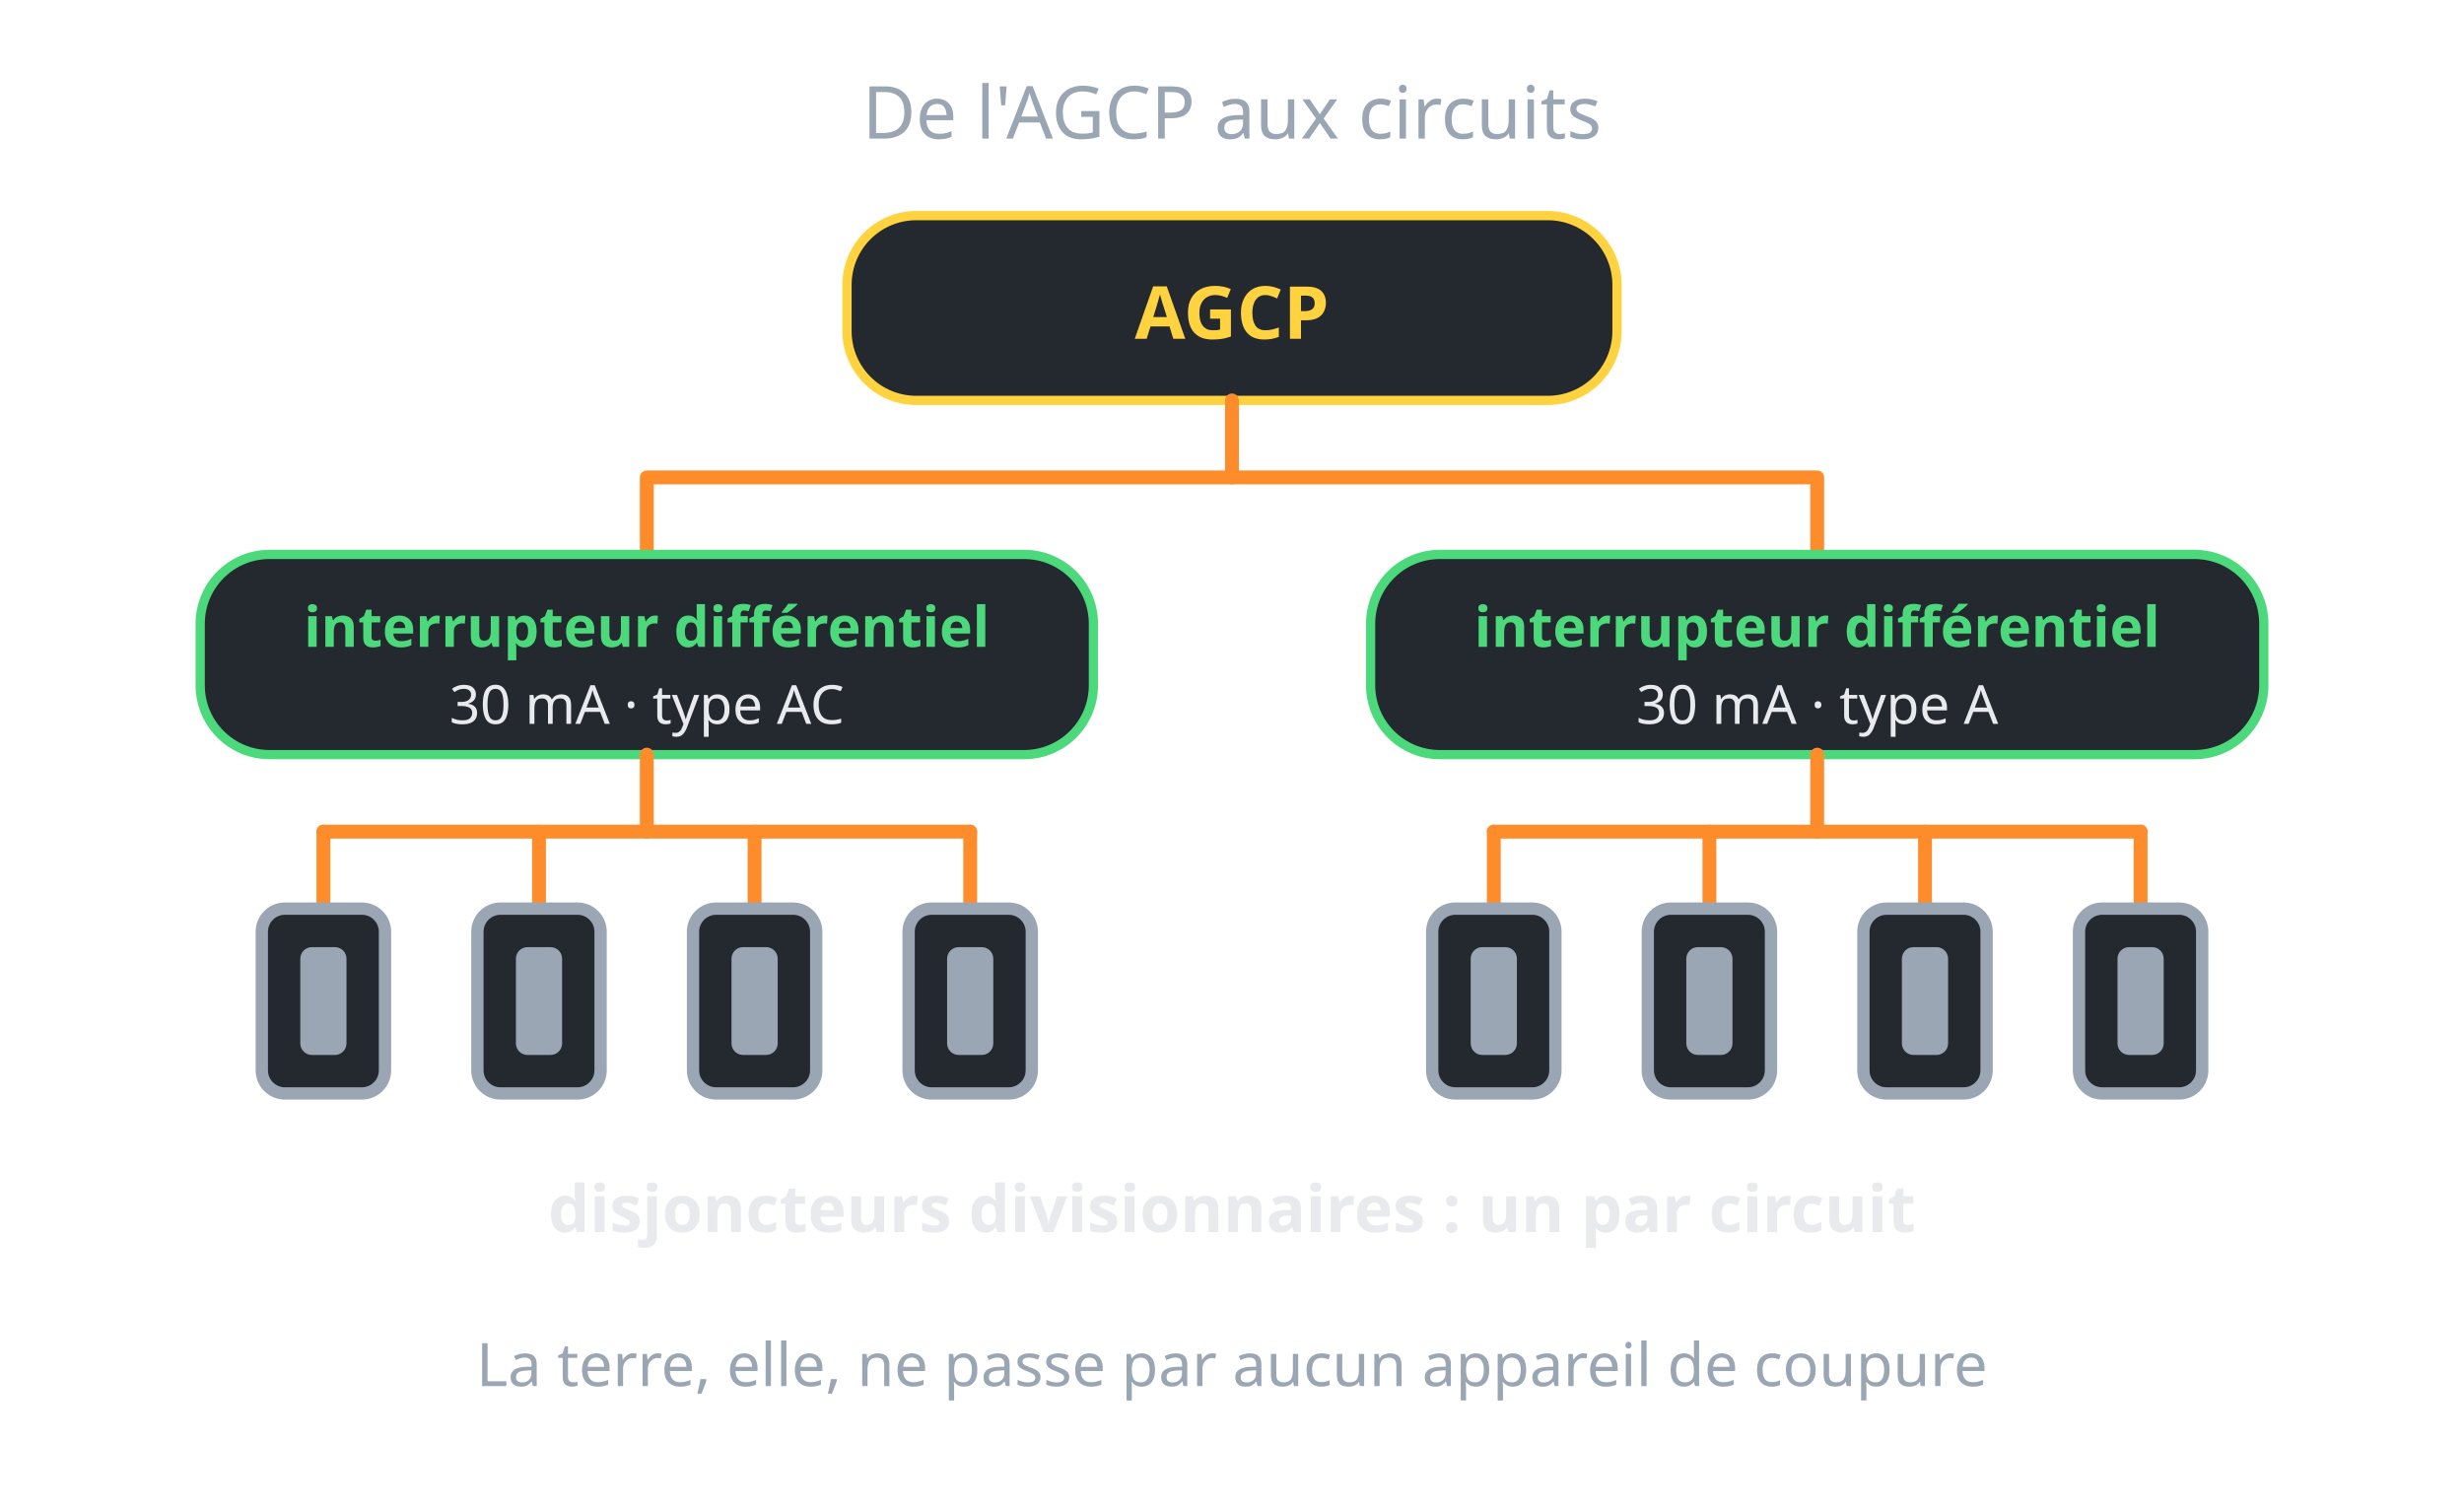
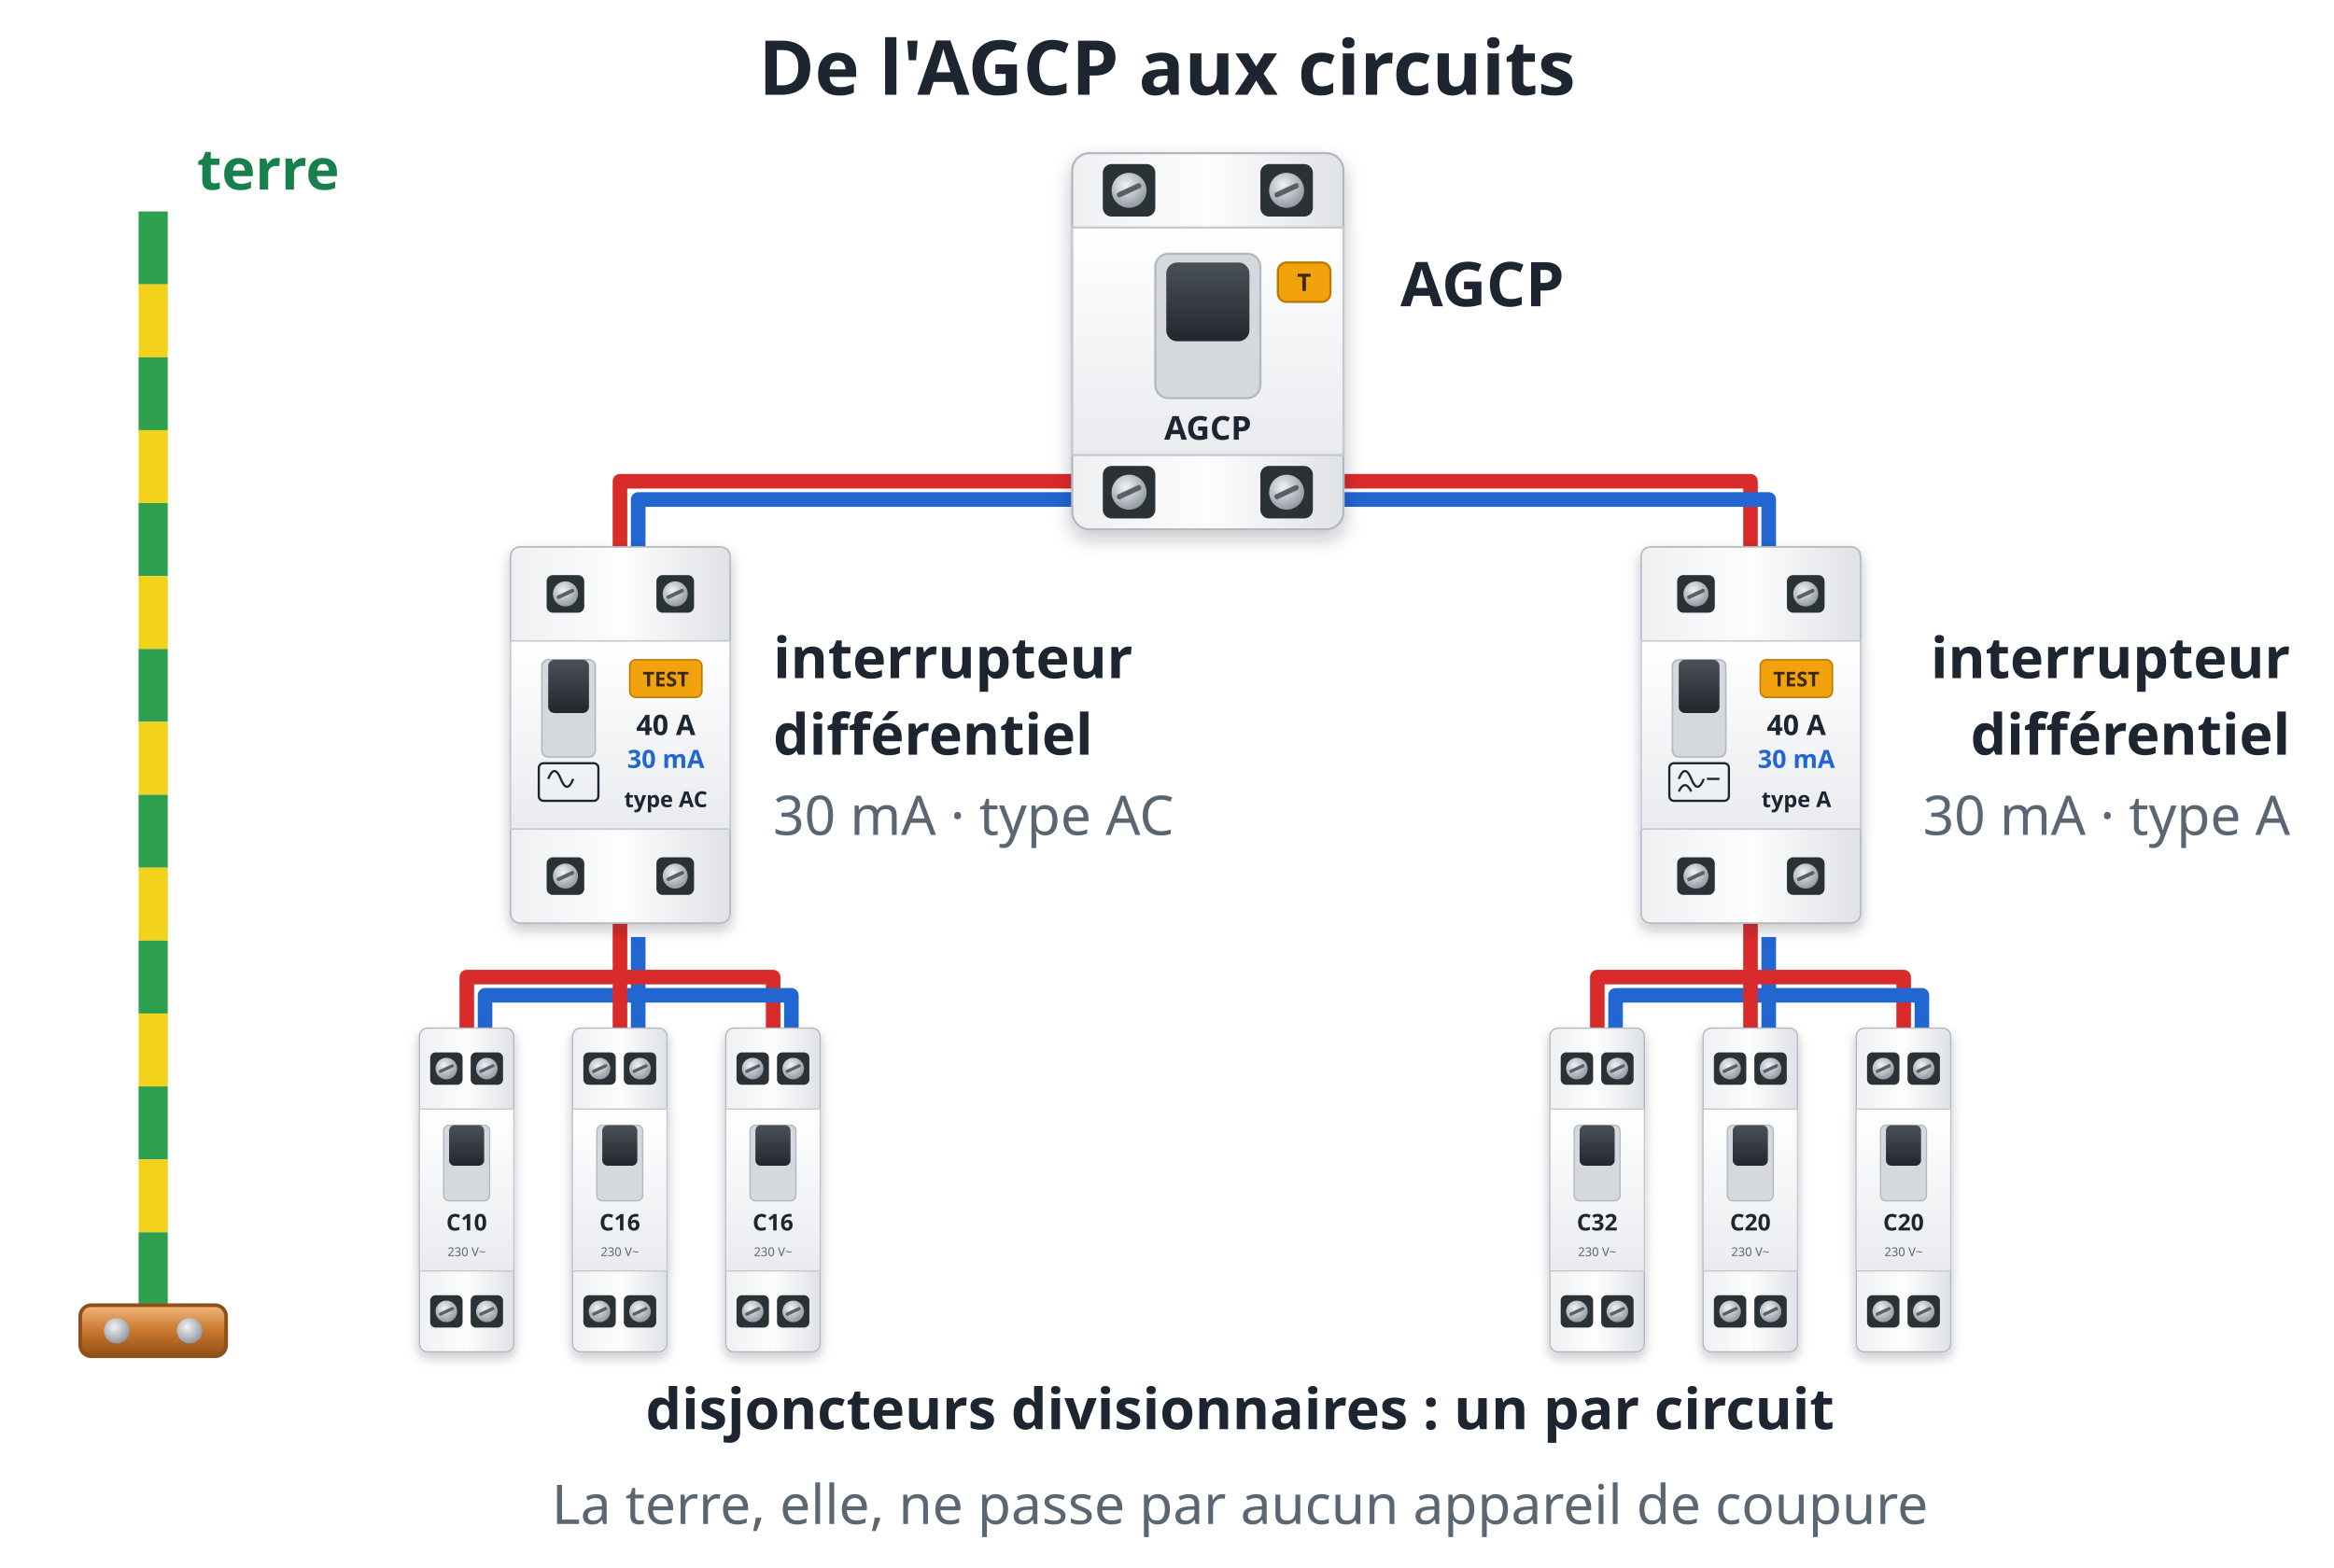
- <svg xmlns="http://www.w3.org/2000/svg" viewBox="0 0 320 196" font-family="'Segoe UI',system-ui,sans-serif" role="img" aria-label="De l'AGCP aux circuits : le disjoncteur de branchement alimente les interrupteurs différentiels, qui alimentent chacun leurs disjoncteurs divisionnaires, d'où partent les circuits">
-   <text x="160" y="18" text-anchor="middle" font-size="9.5" fill="#9aa6b3" font-weight="normal">De l'AGCP aux circuits</text>
-   <rect x="110" y="28" width="100" height="24" rx="9" fill="#24282f" stroke="#ffd23f" stroke-width="1.2" />
-   <text x="160" y="44" text-anchor="middle" font-size="9.5" fill="#ffd23f" font-weight="bold">AGCP</text>
-   <polyline points="160,52 160,62 84,62 84,72" fill="none" stroke="#ff8c2b" stroke-width="1.8" stroke-linecap="round" stroke-linejoin="round" />
-   <polyline points="160,62 236,62 236,72" fill="none" stroke="#ff8c2b" stroke-width="1.8" stroke-linecap="round" stroke-linejoin="round" />
-   <rect x="26" y="72" width="116" height="26" rx="9" fill="#24282f" stroke="#4cd97b" stroke-width="1.2" />
-   <text x="84" y="84" text-anchor="middle" font-size="7.3" fill="#4cd97b" font-weight="bold">interrupteur différentiel</text>
-   <text x="84" y="94" text-anchor="middle" font-size="7" fill="#e8eaed" font-weight="normal">30 mA · type AC</text>
-   <polyline points="84,98 84,108" fill="none" stroke="#ff8c2b" stroke-width="1.8" stroke-linecap="round" stroke-linejoin="round" />
-   <polyline points="42,108 126,108" fill="none" stroke="#ff8c2b" stroke-width="1.8" stroke-linecap="round" stroke-linejoin="round" />
-   <polyline points="42,108 42,118" fill="none" stroke="#ff8c2b" stroke-width="1.8" stroke-linecap="round" stroke-linejoin="round" />
-   <rect x="34" y="118" width="16" height="24" rx="3" fill="#24282f" stroke="#9aa6b3" stroke-width="1.6" />
-   <rect x="39.0" y="123.0" width="6" height="14" rx="1.5" fill="#9aa6b3" />
-   <polyline points="70,108 70,118" fill="none" stroke="#ff8c2b" stroke-width="1.8" stroke-linecap="round" stroke-linejoin="round" />
-   <rect x="62" y="118" width="16" height="24" rx="3" fill="#24282f" stroke="#9aa6b3" stroke-width="1.6" />
-   <rect x="67.0" y="123.0" width="6" height="14" rx="1.5" fill="#9aa6b3" />
-   <polyline points="98,108 98,118" fill="none" stroke="#ff8c2b" stroke-width="1.8" stroke-linecap="round" stroke-linejoin="round" />
-   <rect x="90" y="118" width="16" height="24" rx="3" fill="#24282f" stroke="#9aa6b3" stroke-width="1.6" />
-   <rect x="95.0" y="123.0" width="6" height="14" rx="1.5" fill="#9aa6b3" />
-   <polyline points="126,108 126,118" fill="none" stroke="#ff8c2b" stroke-width="1.8" stroke-linecap="round" stroke-linejoin="round" />
-   <rect x="118" y="118" width="16" height="24" rx="3" fill="#24282f" stroke="#9aa6b3" stroke-width="1.6" />
-   <rect x="123.0" y="123.0" width="6" height="14" rx="1.5" fill="#9aa6b3" />
-   <rect x="178" y="72" width="116" height="26" rx="9" fill="#24282f" stroke="#4cd97b" stroke-width="1.2" />
-   <text x="236" y="84" text-anchor="middle" font-size="7.3" fill="#4cd97b" font-weight="bold">interrupteur différentiel</text>
-   <text x="236" y="94" text-anchor="middle" font-size="7" fill="#e8eaed" font-weight="normal">30 mA · type A</text>
-   <polyline points="236,98 236,108" fill="none" stroke="#ff8c2b" stroke-width="1.8" stroke-linecap="round" stroke-linejoin="round" />
-   <polyline points="194,108 278,108" fill="none" stroke="#ff8c2b" stroke-width="1.8" stroke-linecap="round" stroke-linejoin="round" />
-   <polyline points="194,108 194,118" fill="none" stroke="#ff8c2b" stroke-width="1.8" stroke-linecap="round" stroke-linejoin="round" />
-   <rect x="186" y="118" width="16" height="24" rx="3" fill="#24282f" stroke="#9aa6b3" stroke-width="1.6" />
-   <rect x="191.0" y="123.0" width="6" height="14" rx="1.5" fill="#9aa6b3" />
-   <polyline points="222,108 222,118" fill="none" stroke="#ff8c2b" stroke-width="1.8" stroke-linecap="round" stroke-linejoin="round" />
-   <rect x="214" y="118" width="16" height="24" rx="3" fill="#24282f" stroke="#9aa6b3" stroke-width="1.6" />
-   <rect x="219.0" y="123.0" width="6" height="14" rx="1.5" fill="#9aa6b3" />
-   <polyline points="250,108 250,118" fill="none" stroke="#ff8c2b" stroke-width="1.8" stroke-linecap="round" stroke-linejoin="round" />
-   <rect x="242" y="118" width="16" height="24" rx="3" fill="#24282f" stroke="#9aa6b3" stroke-width="1.6" />
-   <rect x="247.0" y="123.0" width="6" height="14" rx="1.5" fill="#9aa6b3" />
-   <polyline points="278,108 278,118" fill="none" stroke="#ff8c2b" stroke-width="1.8" stroke-linecap="round" stroke-linejoin="round" />
-   <rect x="270" y="118" width="16" height="24" rx="3" fill="#24282f" stroke="#9aa6b3" stroke-width="1.6" />
-   <rect x="275.0" y="123.0" width="6" height="14" rx="1.5" fill="#9aa6b3" />
-   <text x="160" y="160" text-anchor="middle" font-size="8.5" fill="#e8eaed" font-weight="bold">disjoncteurs divisionnaires : un par circuit</text>
-   <text x="160" y="180" text-anchor="middle" font-size="7.8" fill="#9aa6b3" font-weight="normal">La terre, elle, ne passe par aucun appareil de coupure</text>
+ <svg xmlns="http://www.w3.org/2000/svg" viewBox="0 0 640 430" font-family="'Segoe UI',system-ui,sans-serif" role="img" aria-label="De l'AGCP aux circuits : le disjoncteur de branchement alimente les interrupteurs différentiels, qui alimentent chacun leurs disjoncteurs divisionnaires, d'où partent les circuits">
+   <defs>
+     <linearGradient id="corps" x1="0" y1="0" x2="1" y2="0">
+       <stop offset="0" stop-color="#eef0f2" />
+       <stop offset=".5" stop-color="#fdfdfd" />
+       <stop offset="1" stop-color="#dfe2e6" />
+     </linearGradient>
+     <linearGradient id="nez" x1="0" y1="0" x2="0" y2="1">
+       <stop offset="0" stop-color="#ffffff" />
+       <stop offset="1" stop-color="#e9ebee" />
+     </linearGradient>
+     <linearGradient id="manette" x1="0" y1="0" x2="0" y2="1">
+       <stop offset="0" stop-color="#4a5058" />
+       <stop offset="1" stop-color="#23272c" />
+     </linearGradient>
+     <radialGradient id="vis" cx=".4" cy=".35" r=".7">
+       <stop offset="0" stop-color="#f1f2f4" />
+       <stop offset="1" stop-color="#8d949c" />
+     </radialGradient>
+     <linearGradient id="cuivreH" x1="0" y1="0" x2="0" y2="1">
+       <stop offset="0" stop-color="#f0b77a" />
+       <stop offset=".5" stop-color="#c9782f" />
+       <stop offset="1" stop-color="#8f4f17" />
+     </linearGradient>
+     <linearGradient id="cuivreV" x1="0" y1="0" x2="1" y2="0">
+       <stop offset="0" stop-color="#8f4f17" />
+       <stop offset=".45" stop-color="#f0b77a" />
+       <stop offset="1" stop-color="#9a5a1f" />
+     </linearGradient>
+     <linearGradient id="acierH" x1="0" y1="0" x2="0" y2="1">
+       <stop offset="0" stop-color="#f4f5f7" />
+       <stop offset=".5" stop-color="#aab1b9" />
+       <stop offset="1" stop-color="#7d858e" />
+     </linearGradient>
+     <linearGradient id="cylH" x1="0" y1="0" x2="0" y2="1">
+       <stop offset="0" stop-color="#d9dde1" />
+       <stop offset=".35" stop-color="#ffffff" />
+       <stop offset="1" stop-color="#c3c8ce" />
+     </linearGradient>
+     <linearGradient id="gaineV" x1="0" y1="0" x2="1" y2="0">
+       <stop offset="0" stop-color="#a81d1d" />
+       <stop offset=".4" stop-color="#ef4a4a" />
+       <stop offset="1" stop-color="#b02020" />
+     </linearGradient>
+     <linearGradient id="chaud" x1="0" y1="0" x2="1" y2="0">
+       <stop offset="0" stop-color="#3a3f46" />
+       <stop offset=".5" stop-color="#e8590c" />
+       <stop offset="1" stop-color="#ff3b1f" />
+     </linearGradient>
+     <filter id="ombre" x="-15%" y="-15%" width="130%" height="140%">
+       <feDropShadow dx="0" dy="4" stdDeviation="4" flood-color="#1b2430" flood-opacity=".25" />
+     </filter>
+     <g id="borne">
+       <rect x="-12" y="-12" width="24" height="24" rx="4" fill="#2b3036" />
+       <circle r="8" fill="url(#vis)" />
+       <rect x="-6" y="-1.2" width="12" height="2.4" rx="1" fill="#5a616a" transform="rotate(-25)" />
+     </g>
+   </defs>
+   <text x="320.0" y="26" text-anchor="middle" font-size="20.8" font-weight="800" fill="#1c2530">De l'AGCP aux circuits</text>
+   <path d="M330 112 V132 H170 V150" fill="none" stroke="#d92b2b" stroke-width="4" stroke-linejoin="round" />
+   <path d="M330 112 V132 H170 V150" fill="none" stroke="#2166d1" stroke-width="4" stroke-linejoin="round" transform="translate(5 5)" />
+   <path d="M330 132 H480 V150" fill="none" stroke="#d92b2b" stroke-width="4" stroke-linejoin="round" />
+   <path d="M330 132 H480 V150" fill="none" stroke="#2166d1" stroke-width="4" stroke-linejoin="round" transform="translate(5 5)" />
+   <path d="M170 252 V268 H128 V282" fill="none" stroke="#d92b2b" stroke-width="4" stroke-linejoin="round" />
+   <path d="M170 252 V268 H128 V282" fill="none" stroke="#2166d1" stroke-width="4" stroke-linejoin="round" transform="translate(5 5)" />
+   <path d="M170 268 V282" fill="none" stroke="#d92b2b" stroke-width="4" stroke-linejoin="round" />
+   <path d="M170 268 V282" fill="none" stroke="#2166d1" stroke-width="4" stroke-linejoin="round" transform="translate(5 5)" />
+   <path d="M170 268 H212 V282" fill="none" stroke="#d92b2b" stroke-width="4" stroke-linejoin="round" />
+   <path d="M170 268 H212 V282" fill="none" stroke="#2166d1" stroke-width="4" stroke-linejoin="round" transform="translate(5 5)" />
+   <path d="M480 252 V268 H438 V282" fill="none" stroke="#d92b2b" stroke-width="4" stroke-linejoin="round" />
+   <path d="M480 252 V268 H438 V282" fill="none" stroke="#2166d1" stroke-width="4" stroke-linejoin="round" transform="translate(5 5)" />
+   <path d="M480 268 V282" fill="none" stroke="#d92b2b" stroke-width="4" stroke-linejoin="round" />
+   <path d="M480 268 V282" fill="none" stroke="#2166d1" stroke-width="4" stroke-linejoin="round" transform="translate(5 5)" />
+   <path d="M480 268 H522 V282" fill="none" stroke="#d92b2b" stroke-width="4" stroke-linejoin="round" />
+   <path d="M480 268 H522 V282" fill="none" stroke="#2166d1" stroke-width="4" stroke-linejoin="round" transform="translate(5 5)" />
+   <g transform="translate(294 42) scale(0.6)" filter="url(#ombre)">
+     <rect width="124" height="172" rx="8" fill="url(#corps)" stroke="#b3b9c0" />
+     <rect y="34" width="124" height="104" fill="url(#nez)" stroke="#c5cad0" />
+     <use href="#borne" x="26" y="17" />
+     <use href="#borne" x="98" y="17" />
+     <use href="#borne" x="26" y="155" />
+     <use href="#borne" x="98" y="155" />
+     <rect x="38" y="46" width="48" height="66" rx="6" fill="#d5d9de" stroke="#b3b9c0" />
+     <rect x="43" y="50" width="38" height="36" rx="5" fill="url(#manette)" />
+     <rect x="94" y="50" width="24" height="18" rx="4" fill="#f2a20c" stroke="#b97a05" />
+     <text x="106" y="63" text-anchor="middle" font-size="11" font-weight="800" fill="#3a2a00">T</text>
+     <text x="62" y="131" text-anchor="middle" font-size="15" font-weight="800" fill="#1c2530">AGCP</text>
+   </g>
+   <text x="384" y="84" text-anchor="start" font-size="16.9" font-weight="800" fill="#1c2530">AGCP</text>
+   <g transform="translate(140 150) scale(0.43)" filter="url(#ombre)">
+     <rect width="140" height="240" rx="6" fill="url(#corps)" stroke="#b3b9c0" />
+     <rect y="60" width="140" height="120" fill="url(#nez)" stroke="#c5cad0" />
+     <use href="#borne" x="35" y="30" />
+     <use href="#borne" x="105" y="30" />
+     <use href="#borne" x="35" y="210" />
+     <use href="#borne" x="105" y="210" />
+     <rect x="20" y="72" width="34" height="62" rx="4" fill="#d5d9de" stroke="#b3b9c0" />
+     <rect x="24" y="72" width="26" height="34" rx="4" fill="url(#manette)" />
+     <rect x="76" y="72" width="46" height="24" rx="4" fill="#f2a20c" stroke="#b97a05" />
+     <text x="99" y="89" text-anchor="middle" font-size="13" font-weight="800" fill="#3a2a00">TEST</text>
+     <text x="99" y="120" text-anchor="middle" font-size="18" font-weight="800" fill="#1c2530">40 A</text>
+     <text x="99" y="141" text-anchor="middle" font-size="16" font-weight="800" fill="#2166d1">30 mA</text>
+     <g transform="translate(0 -84)">
+       <rect x="18" y="222" width="38" height="24" rx="3" fill="none" stroke="#1c2530" stroke-width="1.4" />
+       <path d="M24 232 q4 -10 8 0 t8 0" fill="none" stroke="#1c2530" stroke-width="1.4" />
+     </g>
+     <text x="99" y="166" text-anchor="middle" font-size="14" font-weight="800" fill="#1c2530">type AC</text>
+   </g>
+   <g transform="translate(450 150) scale(0.43)" filter="url(#ombre)">
+     <rect width="140" height="240" rx="6" fill="url(#corps)" stroke="#b3b9c0" />
+     <rect y="60" width="140" height="120" fill="url(#nez)" stroke="#c5cad0" />
+     <use href="#borne" x="35" y="30" />
+     <use href="#borne" x="105" y="30" />
+     <use href="#borne" x="35" y="210" />
+     <use href="#borne" x="105" y="210" />
+     <rect x="20" y="72" width="34" height="62" rx="4" fill="#d5d9de" stroke="#b3b9c0" />
+     <rect x="24" y="72" width="26" height="34" rx="4" fill="url(#manette)" />
+     <rect x="76" y="72" width="46" height="24" rx="4" fill="#f2a20c" stroke="#b97a05" />
+     <text x="99" y="89" text-anchor="middle" font-size="13" font-weight="800" fill="#3a2a00">TEST</text>
+     <text x="99" y="120" text-anchor="middle" font-size="18" font-weight="800" fill="#1c2530">40 A</text>
+     <text x="99" y="141" text-anchor="middle" font-size="16" font-weight="800" fill="#2166d1">30 mA</text>
+     <g transform="translate(0 -84)">
+       <rect x="18" y="222" width="38" height="24" rx="3" fill="none" stroke="#1c2530" stroke-width="1.4" />
+       <path d="M24 232 q4 -10 8 0 t8 0" fill="none" stroke="#1c2530" stroke-width="1.4" />
+       <path d="M24 240 q4 -8 8 0 M40 240 h0" fill="none" stroke="#1c2530" stroke-width="1.4" />
+       <path d="M42 232 h8" stroke="#1c2530" stroke-width="1.4" />
+     </g>
+     <text x="99" y="166" text-anchor="middle" font-size="14" font-weight="800" fill="#1c2530">type A</text>
+   </g>
+   <text x="212" y="186" text-anchor="start" font-size="15.6" font-weight="800" fill="#1c2530">interrupteur</text>
+   <text x="212" y="207" text-anchor="start" font-size="15.6" font-weight="800" fill="#1c2530">différentiel</text>
+   <text x="212" y="229" text-anchor="start" font-size="15.0" font-weight="500" fill="#5b6673">30 mA · type AC</text>
+   <text x="628" y="186" text-anchor="end" font-size="15.6" font-weight="800" fill="#1c2530">interrupteur</text>
+   <text x="628" y="207" text-anchor="end" font-size="15.6" font-weight="800" fill="#1c2530">différentiel</text>
+   <text x="628" y="229" text-anchor="end" font-size="15.0" font-weight="500" fill="#5b6673">30 mA · type A</text>
+   <g transform="translate(115 282) scale(0.37)" filter="url(#ombre)">
+     <rect width="70" height="240" rx="6" fill="url(#corps)" stroke="#b3b9c0" />
+     <rect y="60" width="70" height="120" fill="url(#nez)" stroke="#c5cad0" />
+     <use href="#borne" x="20" y="30" />
+     <use href="#borne" x="50" y="30" />
+     <use href="#borne" x="20" y="210" />
+     <use href="#borne" x="50" y="210" />
+     <rect x="18" y="72" width="34" height="56" rx="4" fill="#d5d9de" stroke="#b3b9c0" />
+     <rect x="22" y="72" width="26" height="30" rx="4" fill="url(#manette)" />
+     <text x="35" y="150" text-anchor="middle" font-size="17" font-weight="800" fill="#1c2530">C10</text>
+     <text x="35" y="169" text-anchor="middle" font-size="9" font-weight="500" fill="#5b6673">230 V~</text>
+   </g>
+   <g transform="translate(157 282) scale(0.37)" filter="url(#ombre)">
+     <rect width="70" height="240" rx="6" fill="url(#corps)" stroke="#b3b9c0" />
+     <rect y="60" width="70" height="120" fill="url(#nez)" stroke="#c5cad0" />
+     <use href="#borne" x="20" y="30" />
+     <use href="#borne" x="50" y="30" />
+     <use href="#borne" x="20" y="210" />
+     <use href="#borne" x="50" y="210" />
+     <rect x="18" y="72" width="34" height="56" rx="4" fill="#d5d9de" stroke="#b3b9c0" />
+     <rect x="22" y="72" width="26" height="30" rx="4" fill="url(#manette)" />
+     <text x="35" y="150" text-anchor="middle" font-size="17" font-weight="800" fill="#1c2530">C16</text>
+     <text x="35" y="169" text-anchor="middle" font-size="9" font-weight="500" fill="#5b6673">230 V~</text>
+   </g>
+   <g transform="translate(199 282) scale(0.37)" filter="url(#ombre)">
+     <rect width="70" height="240" rx="6" fill="url(#corps)" stroke="#b3b9c0" />
+     <rect y="60" width="70" height="120" fill="url(#nez)" stroke="#c5cad0" />
+     <use href="#borne" x="20" y="30" />
+     <use href="#borne" x="50" y="30" />
+     <use href="#borne" x="20" y="210" />
+     <use href="#borne" x="50" y="210" />
+     <rect x="18" y="72" width="34" height="56" rx="4" fill="#d5d9de" stroke="#b3b9c0" />
+     <rect x="22" y="72" width="26" height="30" rx="4" fill="url(#manette)" />
+     <text x="35" y="150" text-anchor="middle" font-size="17" font-weight="800" fill="#1c2530">C16</text>
+     <text x="35" y="169" text-anchor="middle" font-size="9" font-weight="500" fill="#5b6673">230 V~</text>
+   </g>
+   <g transform="translate(425 282) scale(0.37)" filter="url(#ombre)">
+     <rect width="70" height="240" rx="6" fill="url(#corps)" stroke="#b3b9c0" />
+     <rect y="60" width="70" height="120" fill="url(#nez)" stroke="#c5cad0" />
+     <use href="#borne" x="20" y="30" />
+     <use href="#borne" x="50" y="30" />
+     <use href="#borne" x="20" y="210" />
+     <use href="#borne" x="50" y="210" />
+     <rect x="18" y="72" width="34" height="56" rx="4" fill="#d5d9de" stroke="#b3b9c0" />
+     <rect x="22" y="72" width="26" height="30" rx="4" fill="url(#manette)" />
+     <text x="35" y="150" text-anchor="middle" font-size="17" font-weight="800" fill="#1c2530">C32</text>
+     <text x="35" y="169" text-anchor="middle" font-size="9" font-weight="500" fill="#5b6673">230 V~</text>
+   </g>
+   <g transform="translate(467 282) scale(0.37)" filter="url(#ombre)">
+     <rect width="70" height="240" rx="6" fill="url(#corps)" stroke="#b3b9c0" />
+     <rect y="60" width="70" height="120" fill="url(#nez)" stroke="#c5cad0" />
+     <use href="#borne" x="20" y="30" />
+     <use href="#borne" x="50" y="30" />
+     <use href="#borne" x="20" y="210" />
+     <use href="#borne" x="50" y="210" />
+     <rect x="18" y="72" width="34" height="56" rx="4" fill="#d5d9de" stroke="#b3b9c0" />
+     <rect x="22" y="72" width="26" height="30" rx="4" fill="url(#manette)" />
+     <text x="35" y="150" text-anchor="middle" font-size="17" font-weight="800" fill="#1c2530">C20</text>
+     <text x="35" y="169" text-anchor="middle" font-size="9" font-weight="500" fill="#5b6673">230 V~</text>
+   </g>
+   <g transform="translate(509 282) scale(0.37)" filter="url(#ombre)">
+     <rect width="70" height="240" rx="6" fill="url(#corps)" stroke="#b3b9c0" />
+     <rect y="60" width="70" height="120" fill="url(#nez)" stroke="#c5cad0" />
+     <use href="#borne" x="20" y="30" />
+     <use href="#borne" x="50" y="30" />
+     <use href="#borne" x="20" y="210" />
+     <use href="#borne" x="50" y="210" />
+     <rect x="18" y="72" width="34" height="56" rx="4" fill="#d5d9de" stroke="#b3b9c0" />
+     <rect x="22" y="72" width="26" height="30" rx="4" fill="url(#manette)" />
+     <text x="35" y="150" text-anchor="middle" font-size="17" font-weight="800" fill="#1c2530">C20</text>
+     <text x="35" y="169" text-anchor="middle" font-size="9" font-weight="500" fill="#5b6673">230 V~</text>
+   </g>
+   <rect x="38" y="58" width="8" height="20" fill="#2e9e4f" />
+   <rect x="38" y="78" width="8" height="20" fill="#f2d21a" />
+   <rect x="38" y="98" width="8" height="20" fill="#2e9e4f" />
+   <rect x="38" y="118" width="8" height="20" fill="#f2d21a" />
+   <rect x="38" y="138" width="8" height="20" fill="#2e9e4f" />
+   <rect x="38" y="158" width="8" height="20" fill="#f2d21a" />
+   <rect x="38" y="178" width="8" height="20" fill="#2e9e4f" />
+   <rect x="38" y="198" width="8" height="20" fill="#f2d21a" />
+   <rect x="38" y="218" width="8" height="20" fill="#2e9e4f" />
+   <rect x="38" y="238" width="8" height="20" fill="#f2d21a" />
+   <rect x="38" y="258" width="8" height="20" fill="#2e9e4f" />
+   <rect x="38" y="278" width="8" height="20" fill="#f2d21a" />
+   <rect x="38" y="298" width="8" height="20" fill="#2e9e4f" />
+   <rect x="38" y="318" width="8" height="20" fill="#f2d21a" />
+   <rect x="38" y="338" width="8" height="20" fill="#2e9e4f" />
+   <rect x="22" y="358" width="40" height="14" rx="3" fill="url(#cuivreH)" stroke="#8f4f17" />
+   <circle cx="32" cy="365" r="3.5" fill="url(#vis)" />
+   <circle cx="52" cy="365" r="3.5" fill="url(#vis)" />
+   <text x="54" y="52" text-anchor="start" font-size="15.6" font-weight="800" fill="#17804c">terre</text>
+   <text x="340" y="392" text-anchor="middle" font-size="15.6" font-weight="800" fill="#1c2530">disjoncteurs divisionnaires : un par circuit</text>
+   <text x="340" y="418" text-anchor="middle" font-size="15.0" font-weight="500" fill="#5b6673">La terre, elle, ne passe par aucun appareil de coupure</text>
</svg>
